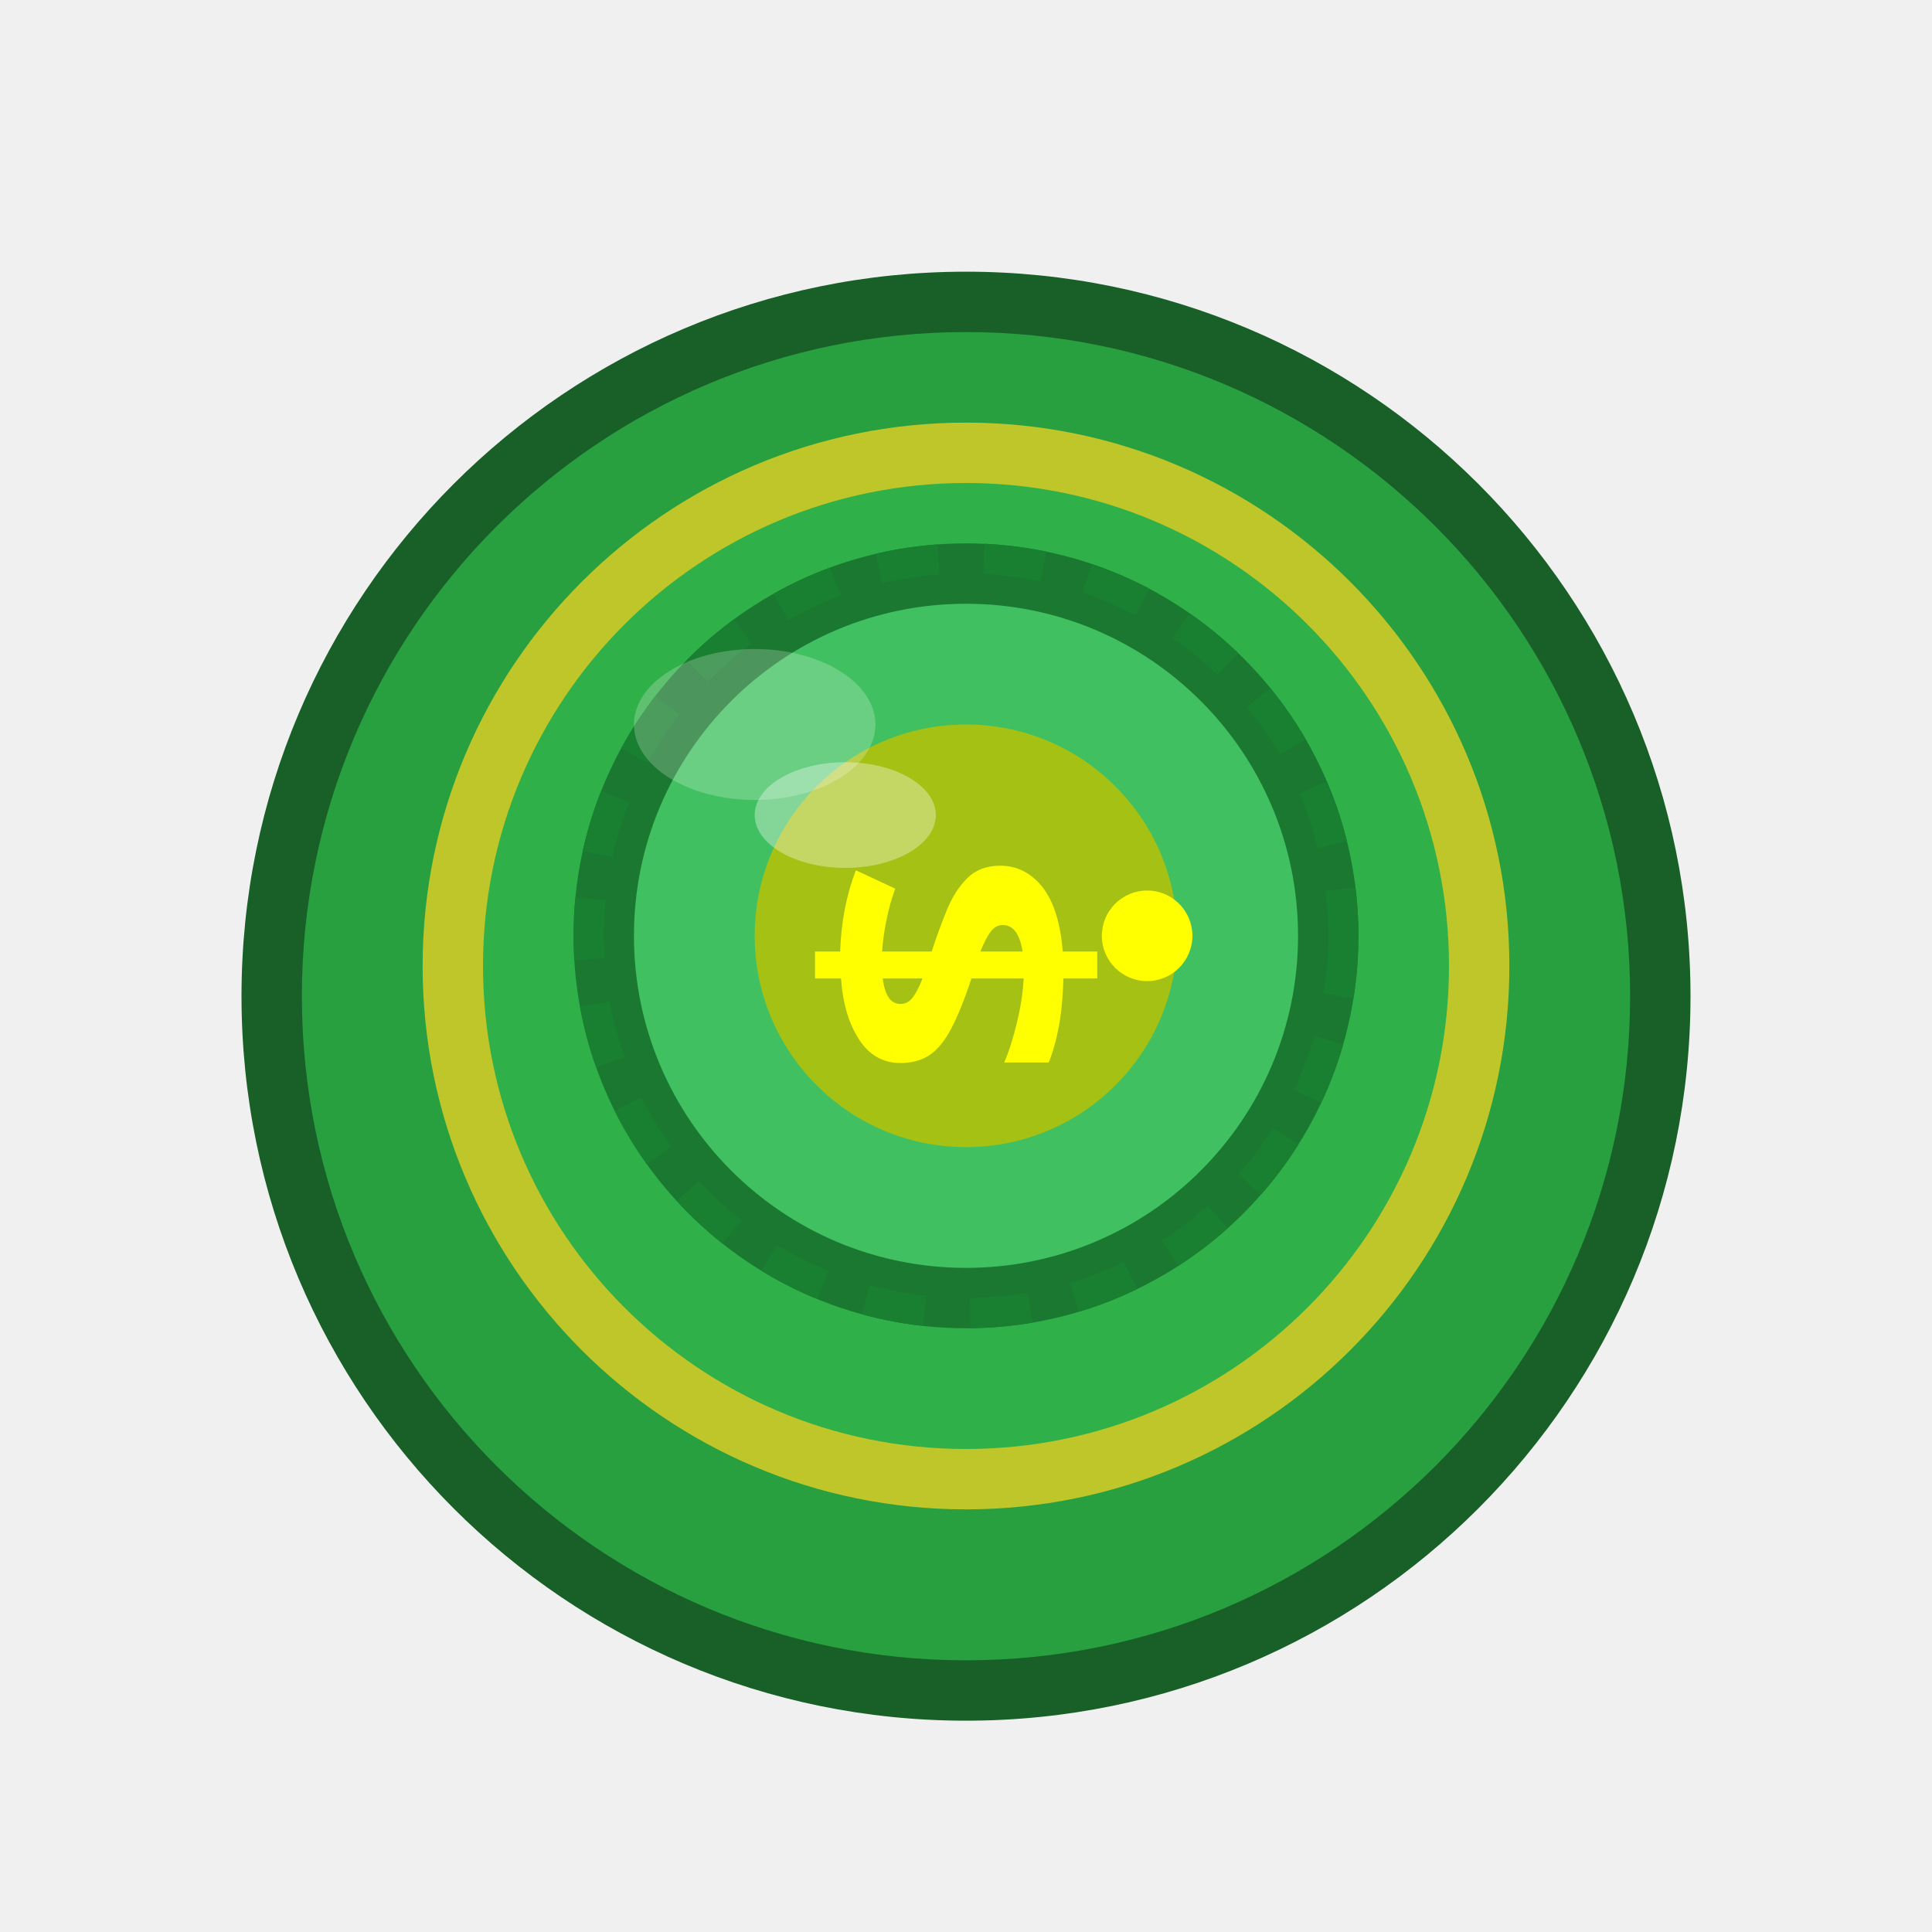
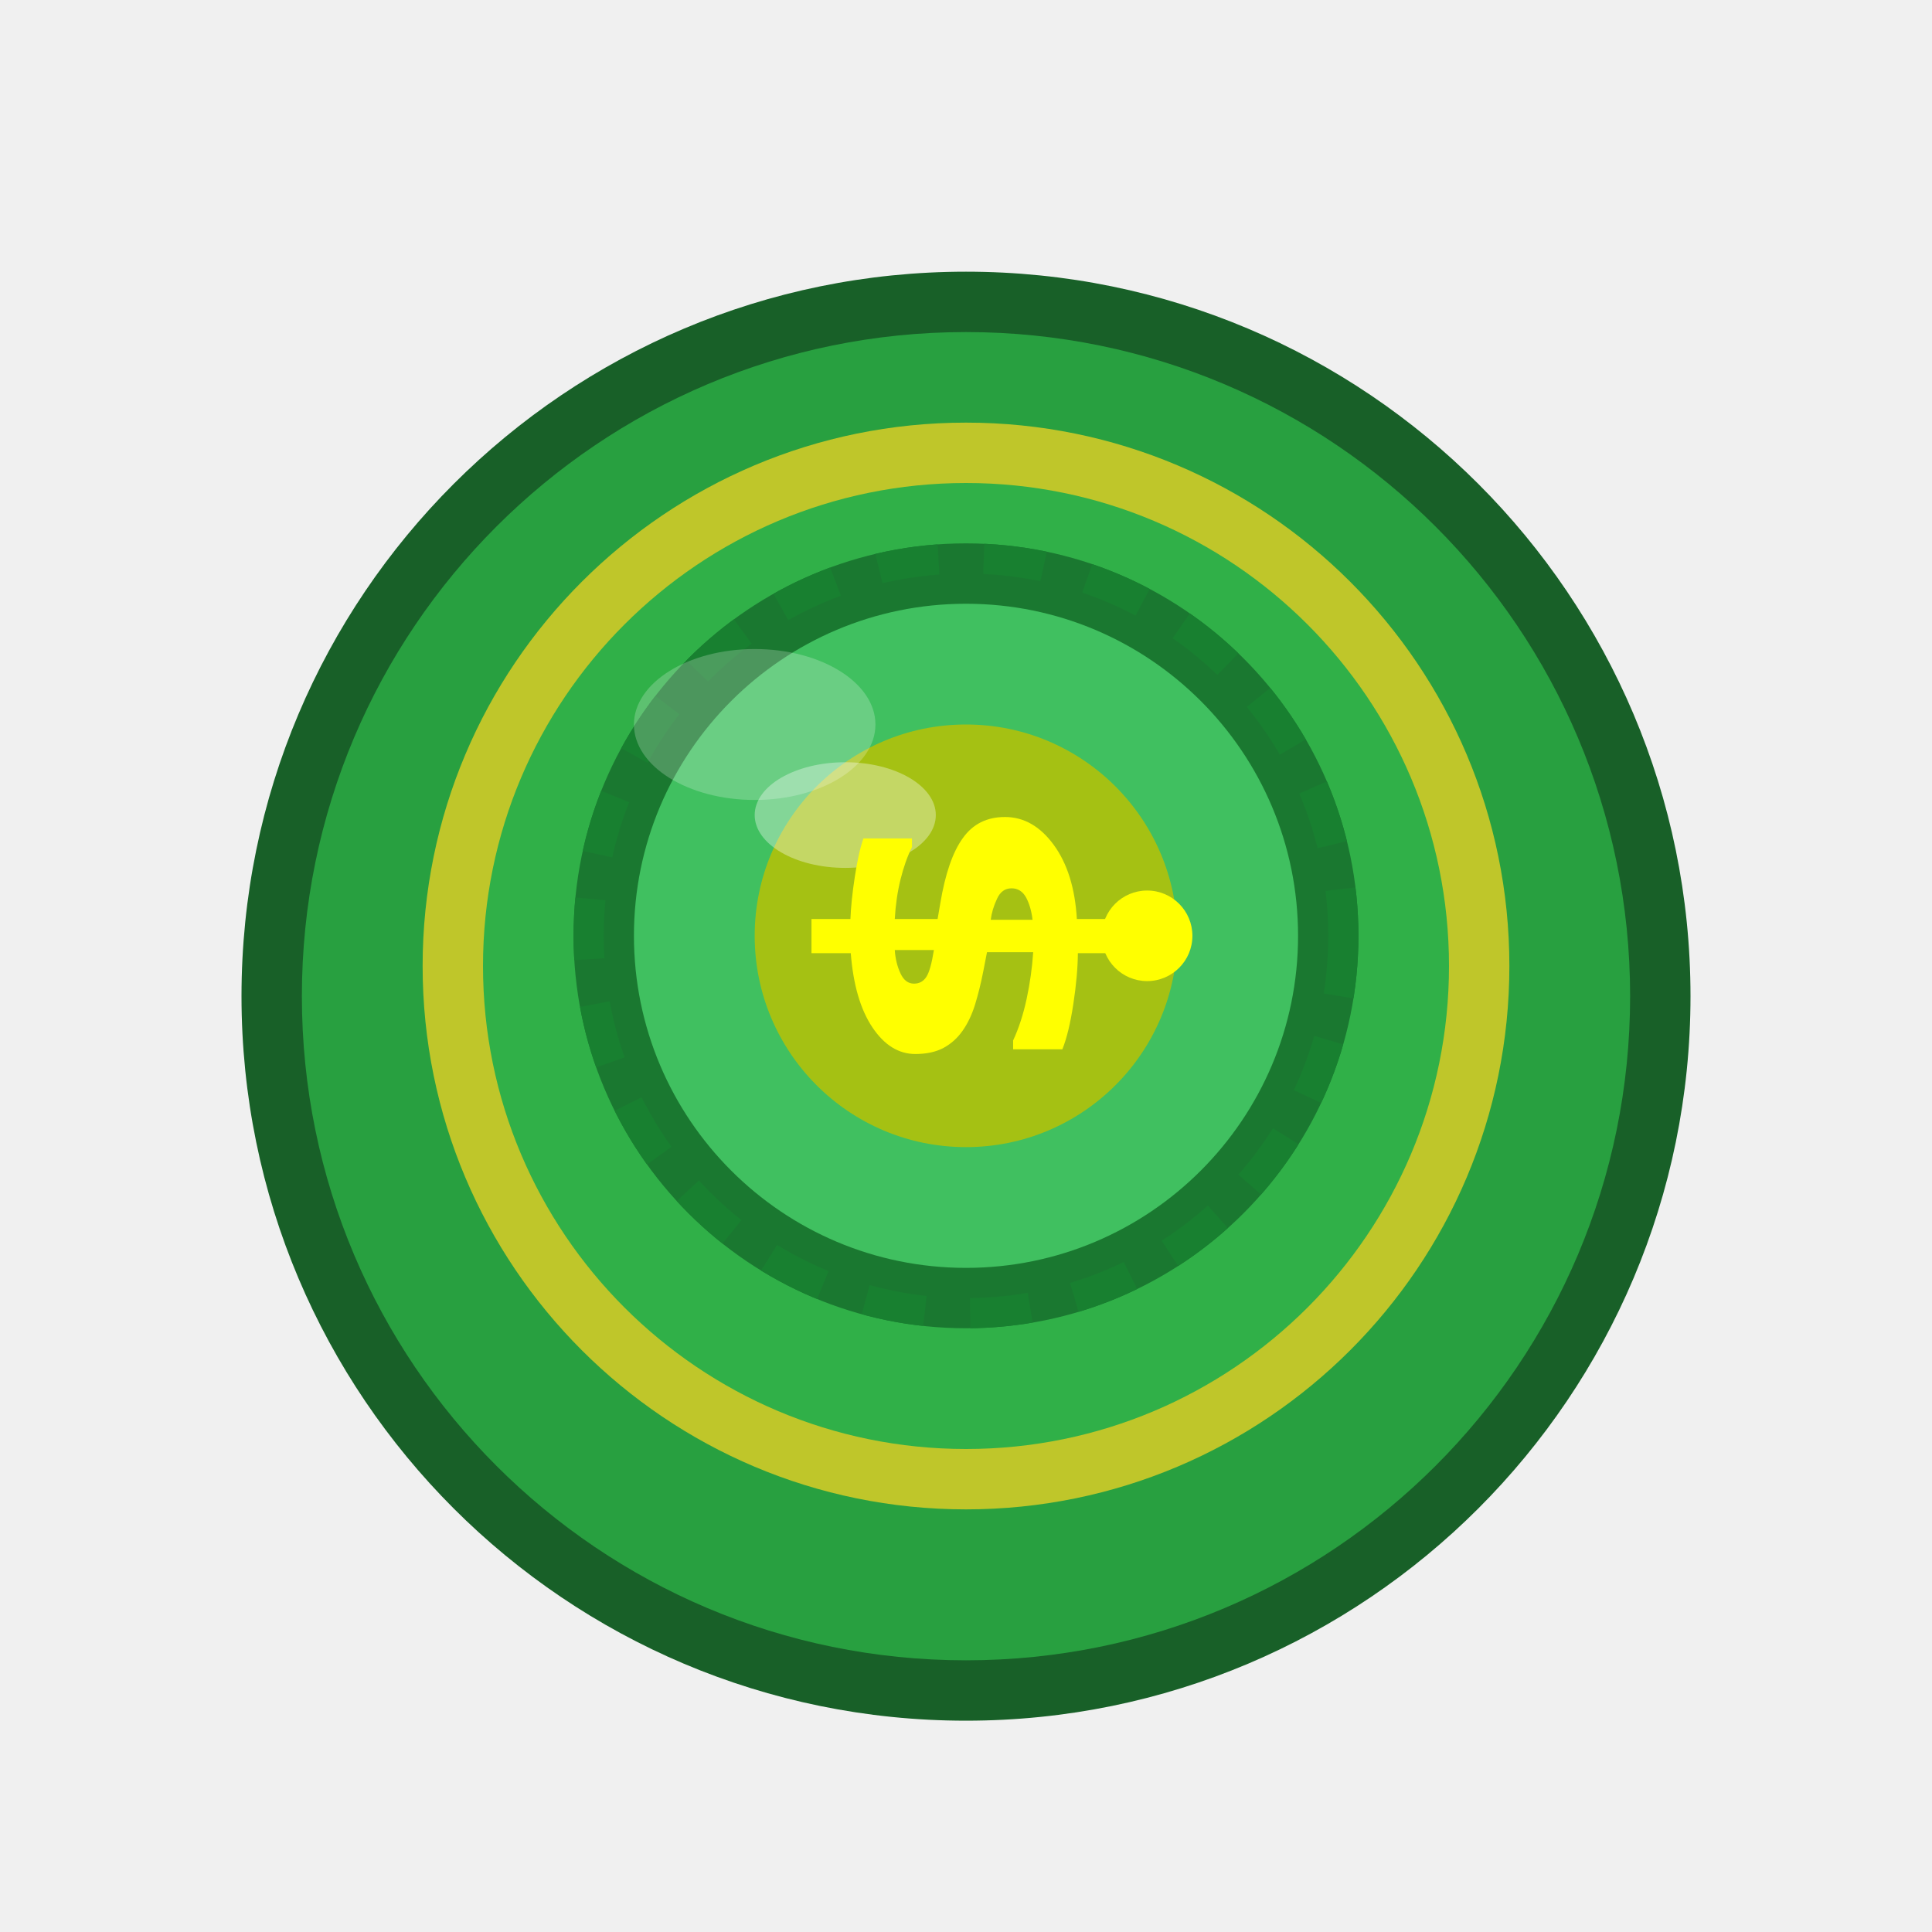
<svg xmlns="http://www.w3.org/2000/svg" width="128" height="128" viewBox="0 0 128 128" version="1.1" id="svg10">
  <defs id="defs10" />
  <circle cx="64" cy="66" r="48" fill="#186028" id="circle1" />
  <circle cx="64" cy="66" r="44" fill="#28A040" id="circle2" />
  <circle cx="64" cy="64" r="36" fill="#229038" id="circle3" style="fill:#bfc62a;fill-opacity:1" />
  <circle cx="64" cy="64" r="32" fill="#30B048" id="circle4" />
  <circle cx="64" cy="62" r="26" fill="#1A7830" id="circle5" />
  <circle cx="64" cy="62" r="22" fill="#40C060" id="circle6" />
  <circle cx="64" cy="62" r="25" fill="none" stroke="#188030" stroke-width="2" stroke-dasharray="4,3" id="circle7" />
  <circle cx="62" cy="-64" r="14" fill="#228840" opacity="0.8" id="circle8" transform="rotate(90)" style="fill:#bec200;fill-opacity:1" />
  <circle cx="62" cy="-76" r="3" fill="#ffee20" id="circle9" transform="rotate(90)" style="fill:#ffff00;fill-opacity:1" />
  <ellipse cx="50" cy="48" rx="8" ry="5" fill="white" opacity="0.22" id="ellipse9" />
  <ellipse cx="56" cy="54" rx="6" ry="3.5" fill="white" opacity="0.35" id="ellipse10" />
-   <text xml:space="preserve" style="font-size:24.699px;line-height:0;writing-mode:lr-tb;direction:ltr;fill:#ffff00;fill-opacity:1;stroke:none;stroke-width:1.544;stroke-linecap:round;stroke-linejoin:round;stroke-miterlimit:5.4" x="-66.297" y="77.049" id="text1" transform="matrix(0,-1.079617,0.9262541,0,0,0)">
-     <tspan id="tspan1" x="-66.297" y="77.049" style="font-style:normal;font-variant:normal;font-weight:bold;font-stretch:normal;font-size:24.699px;line-height:0;font-family:sans-serif;-inkscape-font-specification:'sans-serif Bold';stroke-width:1.544">$</tspan>
-   </text>
+   <path style="font-weight:bold;font-size:24.699px;line-height:0;-inkscape-font-specification:'sans-serif Bold';fill:#ffff00;stroke-width:1.544;stroke-linecap:round;stroke-linejoin:round;stroke-miterlimit:5.4" d="m -50.136,71.876 q 0,2.038 -1.713,3.497 -1.713,1.459 -4.547,1.652 v 4.378 h -2.098 v -4.305 q -1.351,-0.012 -3.124,-0.326 -1.773,-0.314 -2.774,-0.784 v -3.522 h 0.543 q 1.11,0.603 2.545,0.965 1.447,0.362 2.87,0.47 v -3.304 l -1.17,-0.265 q -1.11,-0.253 -2.05,-0.591 -0.929,-0.338 -1.604,-0.892 -0.675,-0.555 -1.049,-1.363 -0.374,-0.82 -0.374,-2.014 0,-1.797 1.64,-3.075 1.64,-1.278 4.547,-1.544 v -2.81 h 2.098 v 2.786 q 1.11,0.048 2.593,0.314 1.495,0.265 2.352,0.615 v 3.473 h -0.531 q -0.856,-0.494 -1.99,-0.82 -1.134,-0.326 -2.424,-0.41 v 3.063 l 0.965,0.193 q 2.726,0.531 4.004,1.616 1.29,1.073 1.29,3.003 z m -8.165,-5.077 v -2.798 q -0.796,0.06 -1.435,0.41 -0.627,0.338 -0.627,0.965 0,0.567 0.41,0.88 0.41,0.314 1.652,0.543 z m 3.787,5.548 q 0,-0.699 -0.651,-1.037 -0.639,-0.35 -1.278,-0.446 v 2.991 q 0.796,-0.109 1.363,-0.458 0.567,-0.362 0.567,-1.049 z" id="text1" transform="matrix(0,-1.079617,0.9262541,0,0,0)" aria-label="$" />
</svg>
